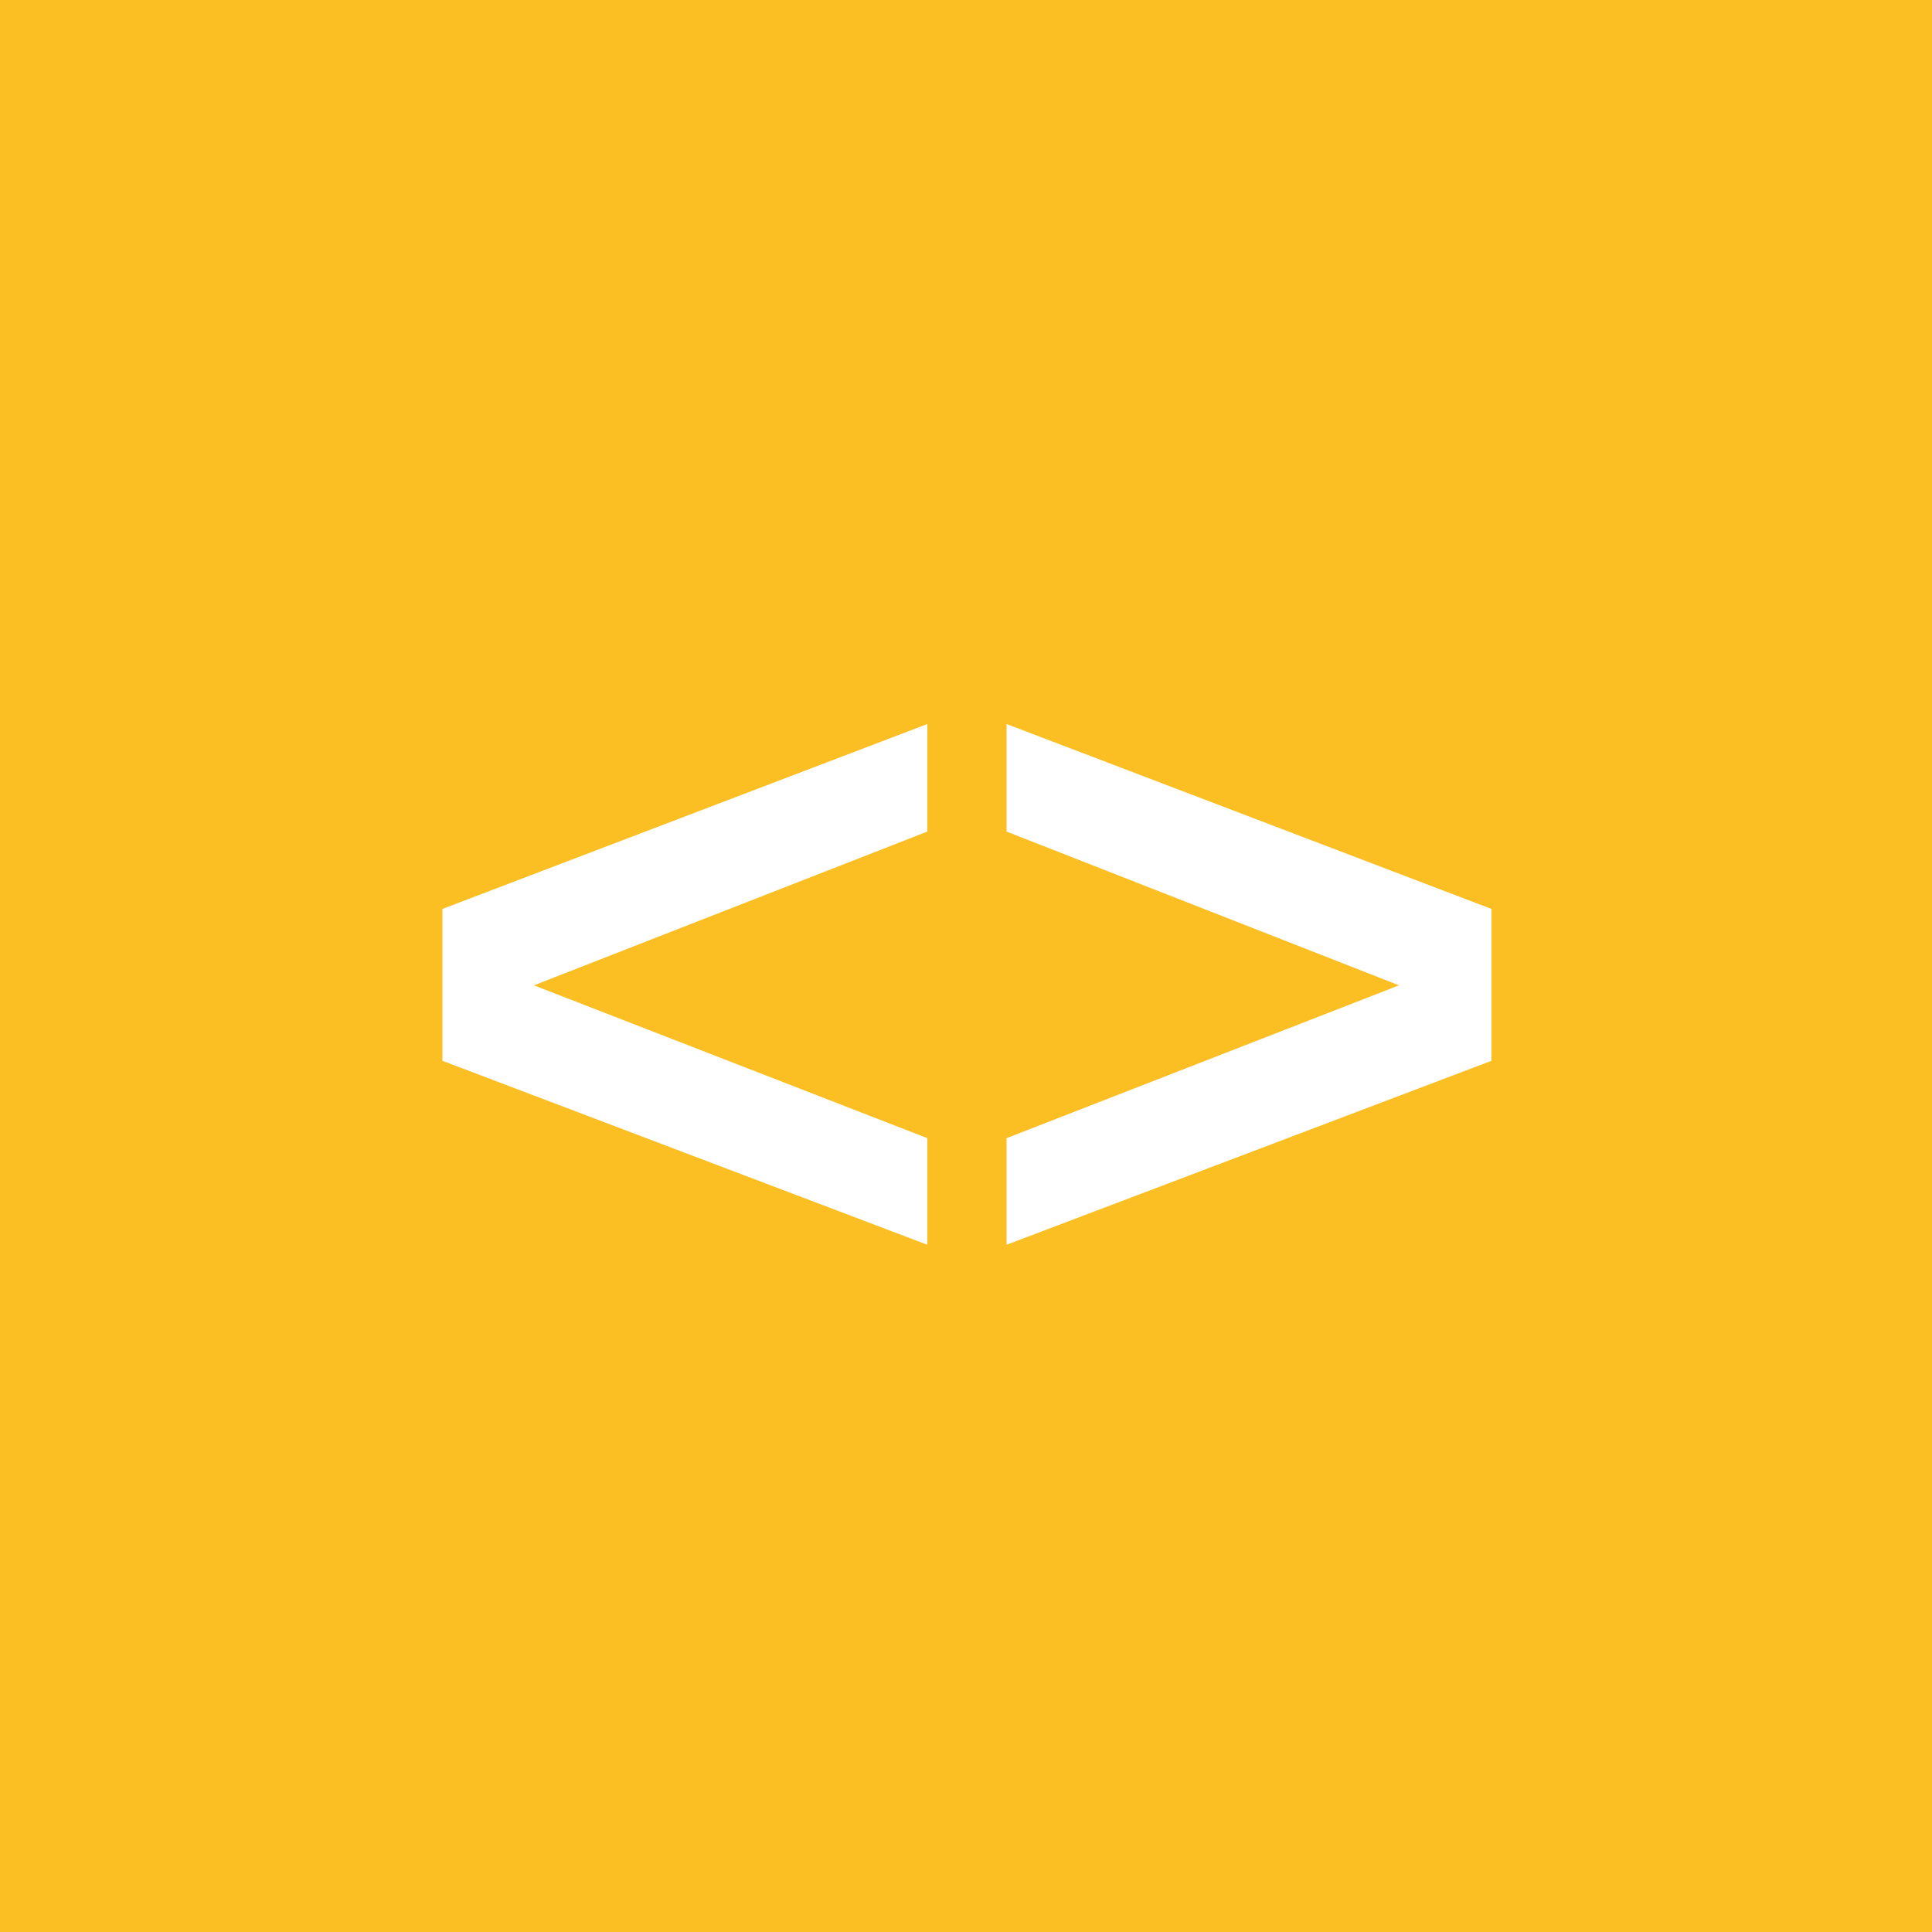
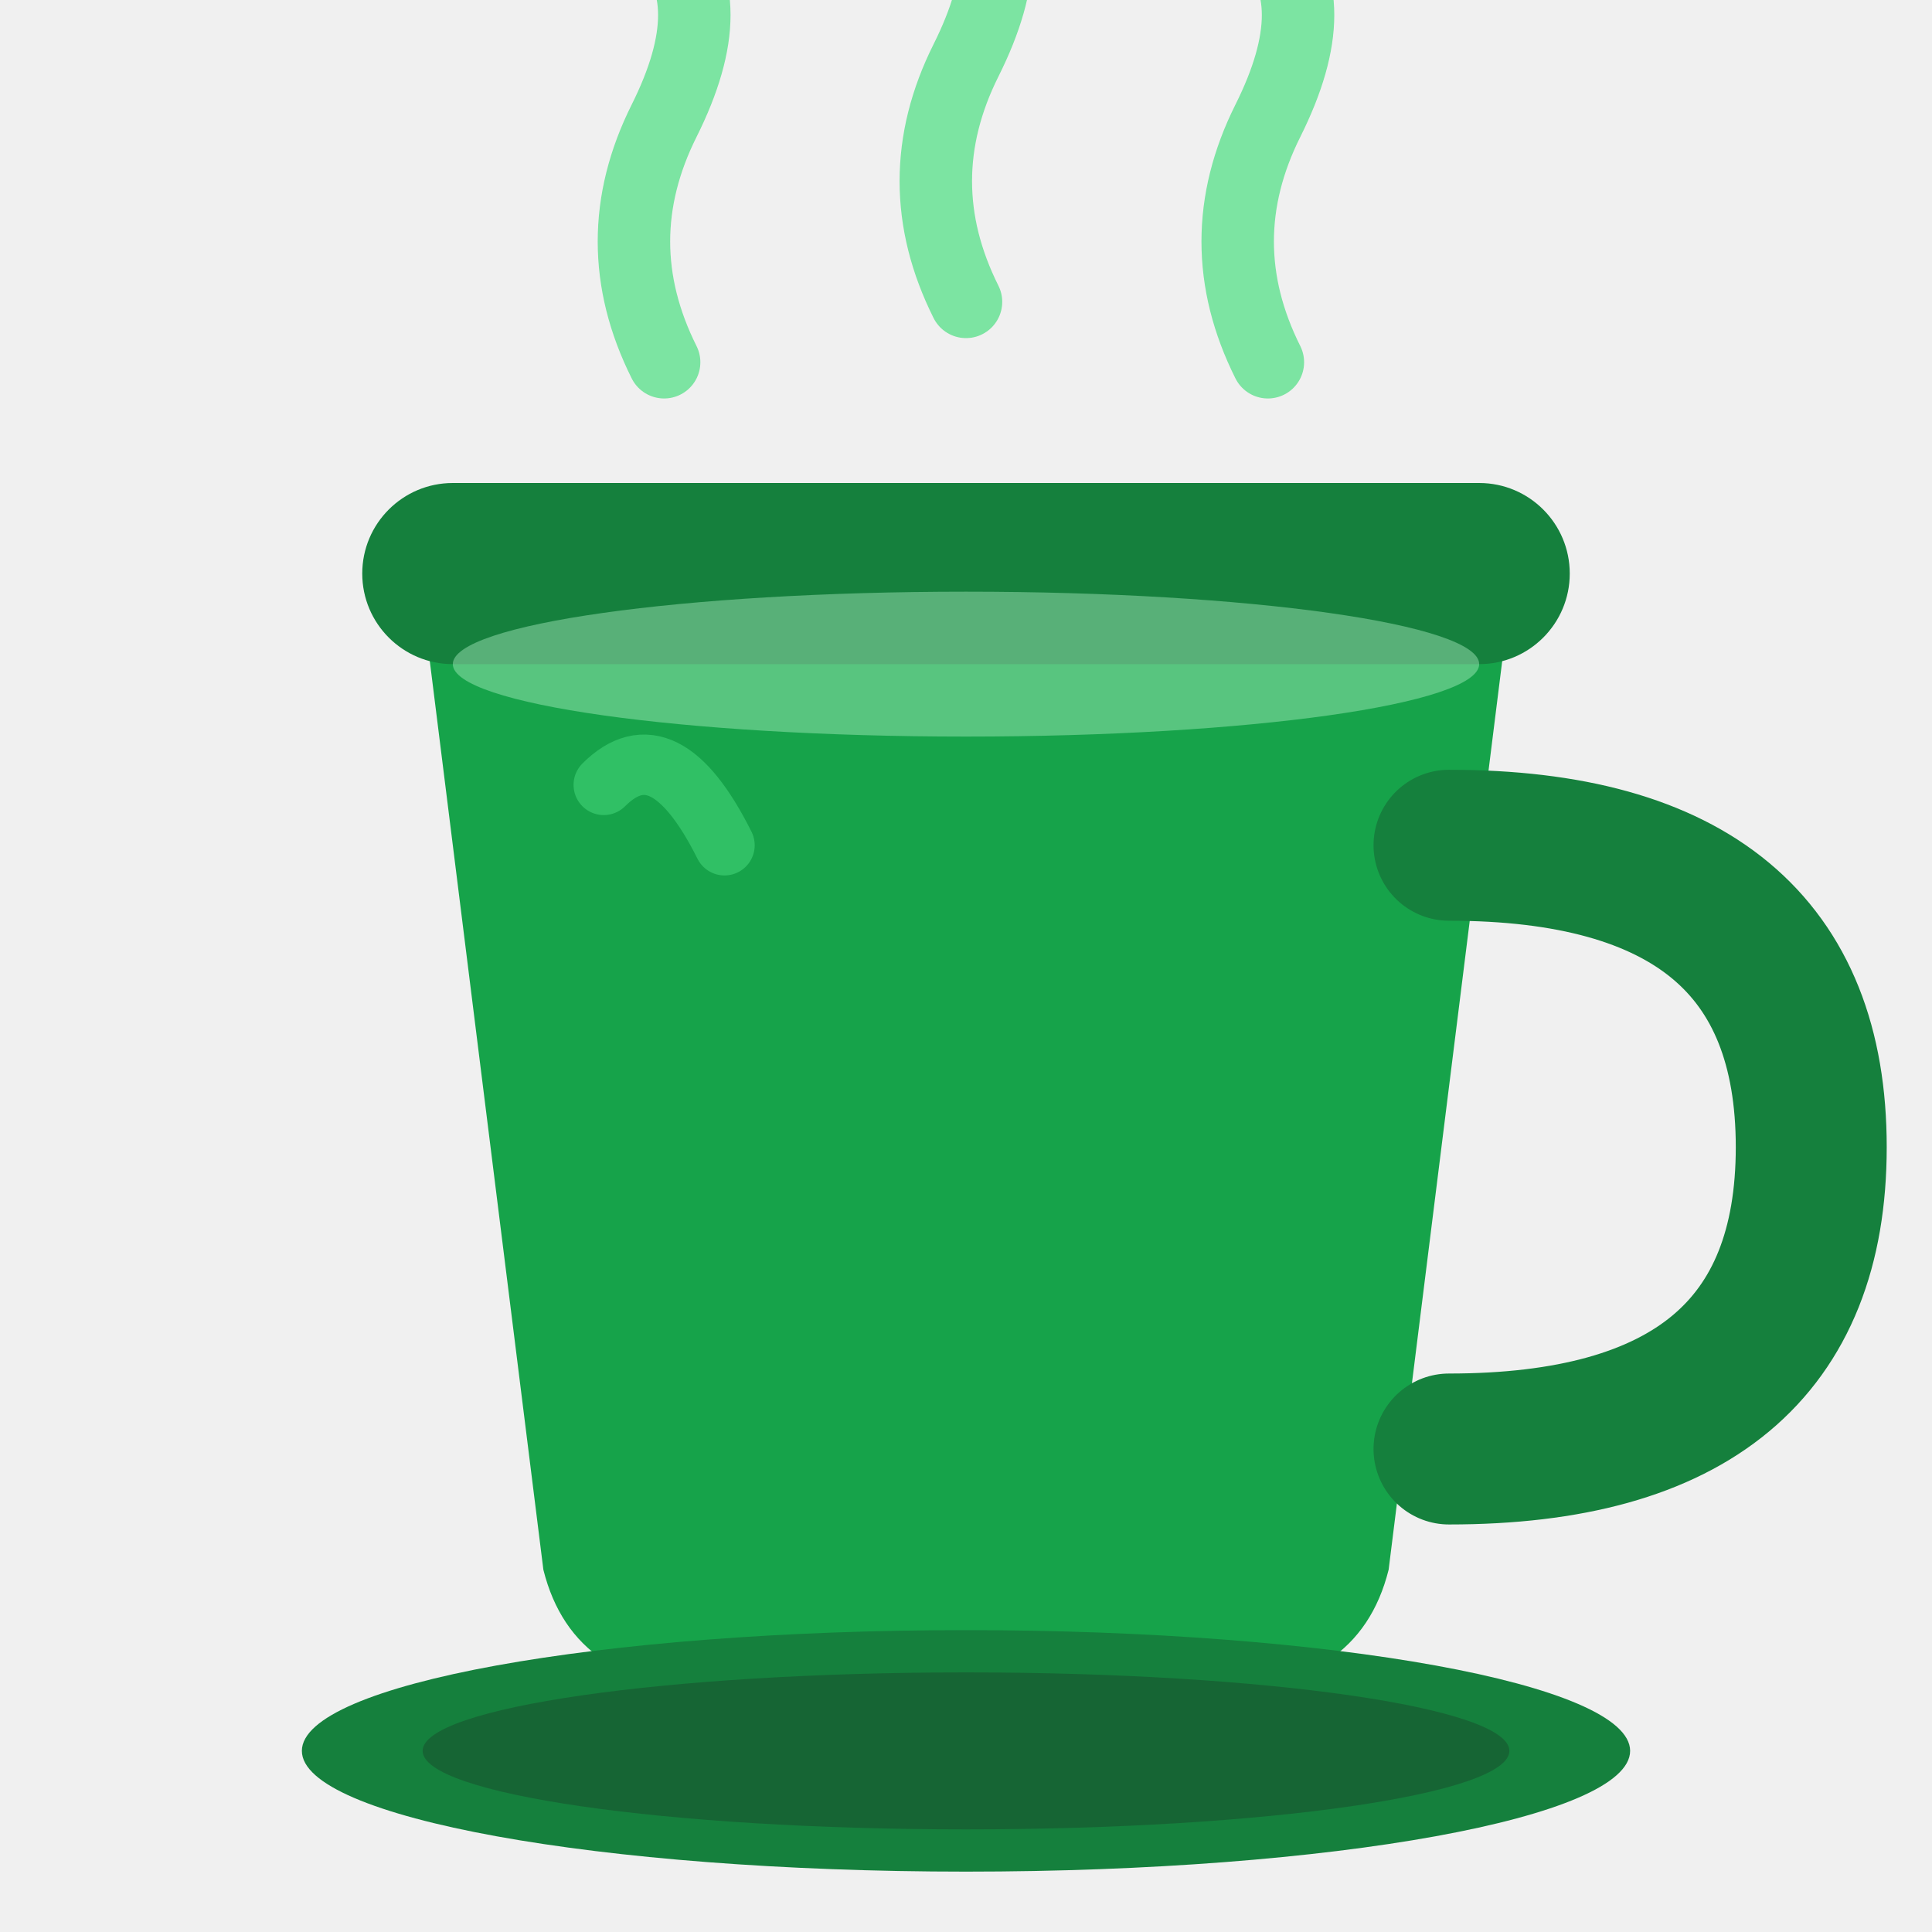
- <svg xmlns="http://www.w3.org/2000/svg" width="32" height="32" viewBox="0 0 32 32">
-   <rect width="32" height="32" fill="#FBBF24" />
-   <text x="50%" y="50%" text-anchor="middle" dy=".35em" font-family="Arial, Helvetica, sans-serif" font-size="16" fill="#ffffff" font-weight="bold">
-     &lt;&gt;
-   </text>
+ <svg xmlns="http://www.w3.org/2000/svg" viewBox="0 0 32 32" width="32" height="32">
+   <path d="M11 6 Q10 4 11 2 Q12 0 11 -1" stroke="#4ade80" stroke-width="1.2" stroke-linecap="round" fill="none" opacity="0.7" />
+   <path d="M16 5 Q15 3 16 1 Q17 -1 16 -2" stroke="#4ade80" stroke-width="1.2" stroke-linecap="round" fill="none" opacity="0.7" />
+   <path d="M21 6 Q20 4 21 2 Q22 0 21 -1" stroke="#4ade80" stroke-width="1.2" stroke-linecap="round" fill="none" opacity="0.7" />
+   <path d="M7 10 L9 26 Q9.5 28 12 28 L20 28 Q22.5 28 23 26 L25 10 Z" fill="#16a34a" />
+   <rect x="6" y="8" width="20" height="3" rx="1.5" fill="#15803d" />
+   <ellipse cx="16" cy="11" rx="8.5" ry="1.2" fill="#bbf7d0" opacity="0.4" />
+   <path d="M24 14 Q30 14 30 19 Q30 24 24 24" stroke="#15803d" stroke-width="2.5" stroke-linecap="round" fill="none" />
+   <path d="M10 13 Q11 12 12 14" stroke="#4ade80" stroke-width="1" stroke-linecap="round" fill="none" opacity="0.5" />
+   <ellipse cx="16" cy="29" rx="11" ry="2" fill="#15803d" />
+   <ellipse cx="16" cy="29" rx="9" ry="1.3" fill="#166534" />
</svg>
